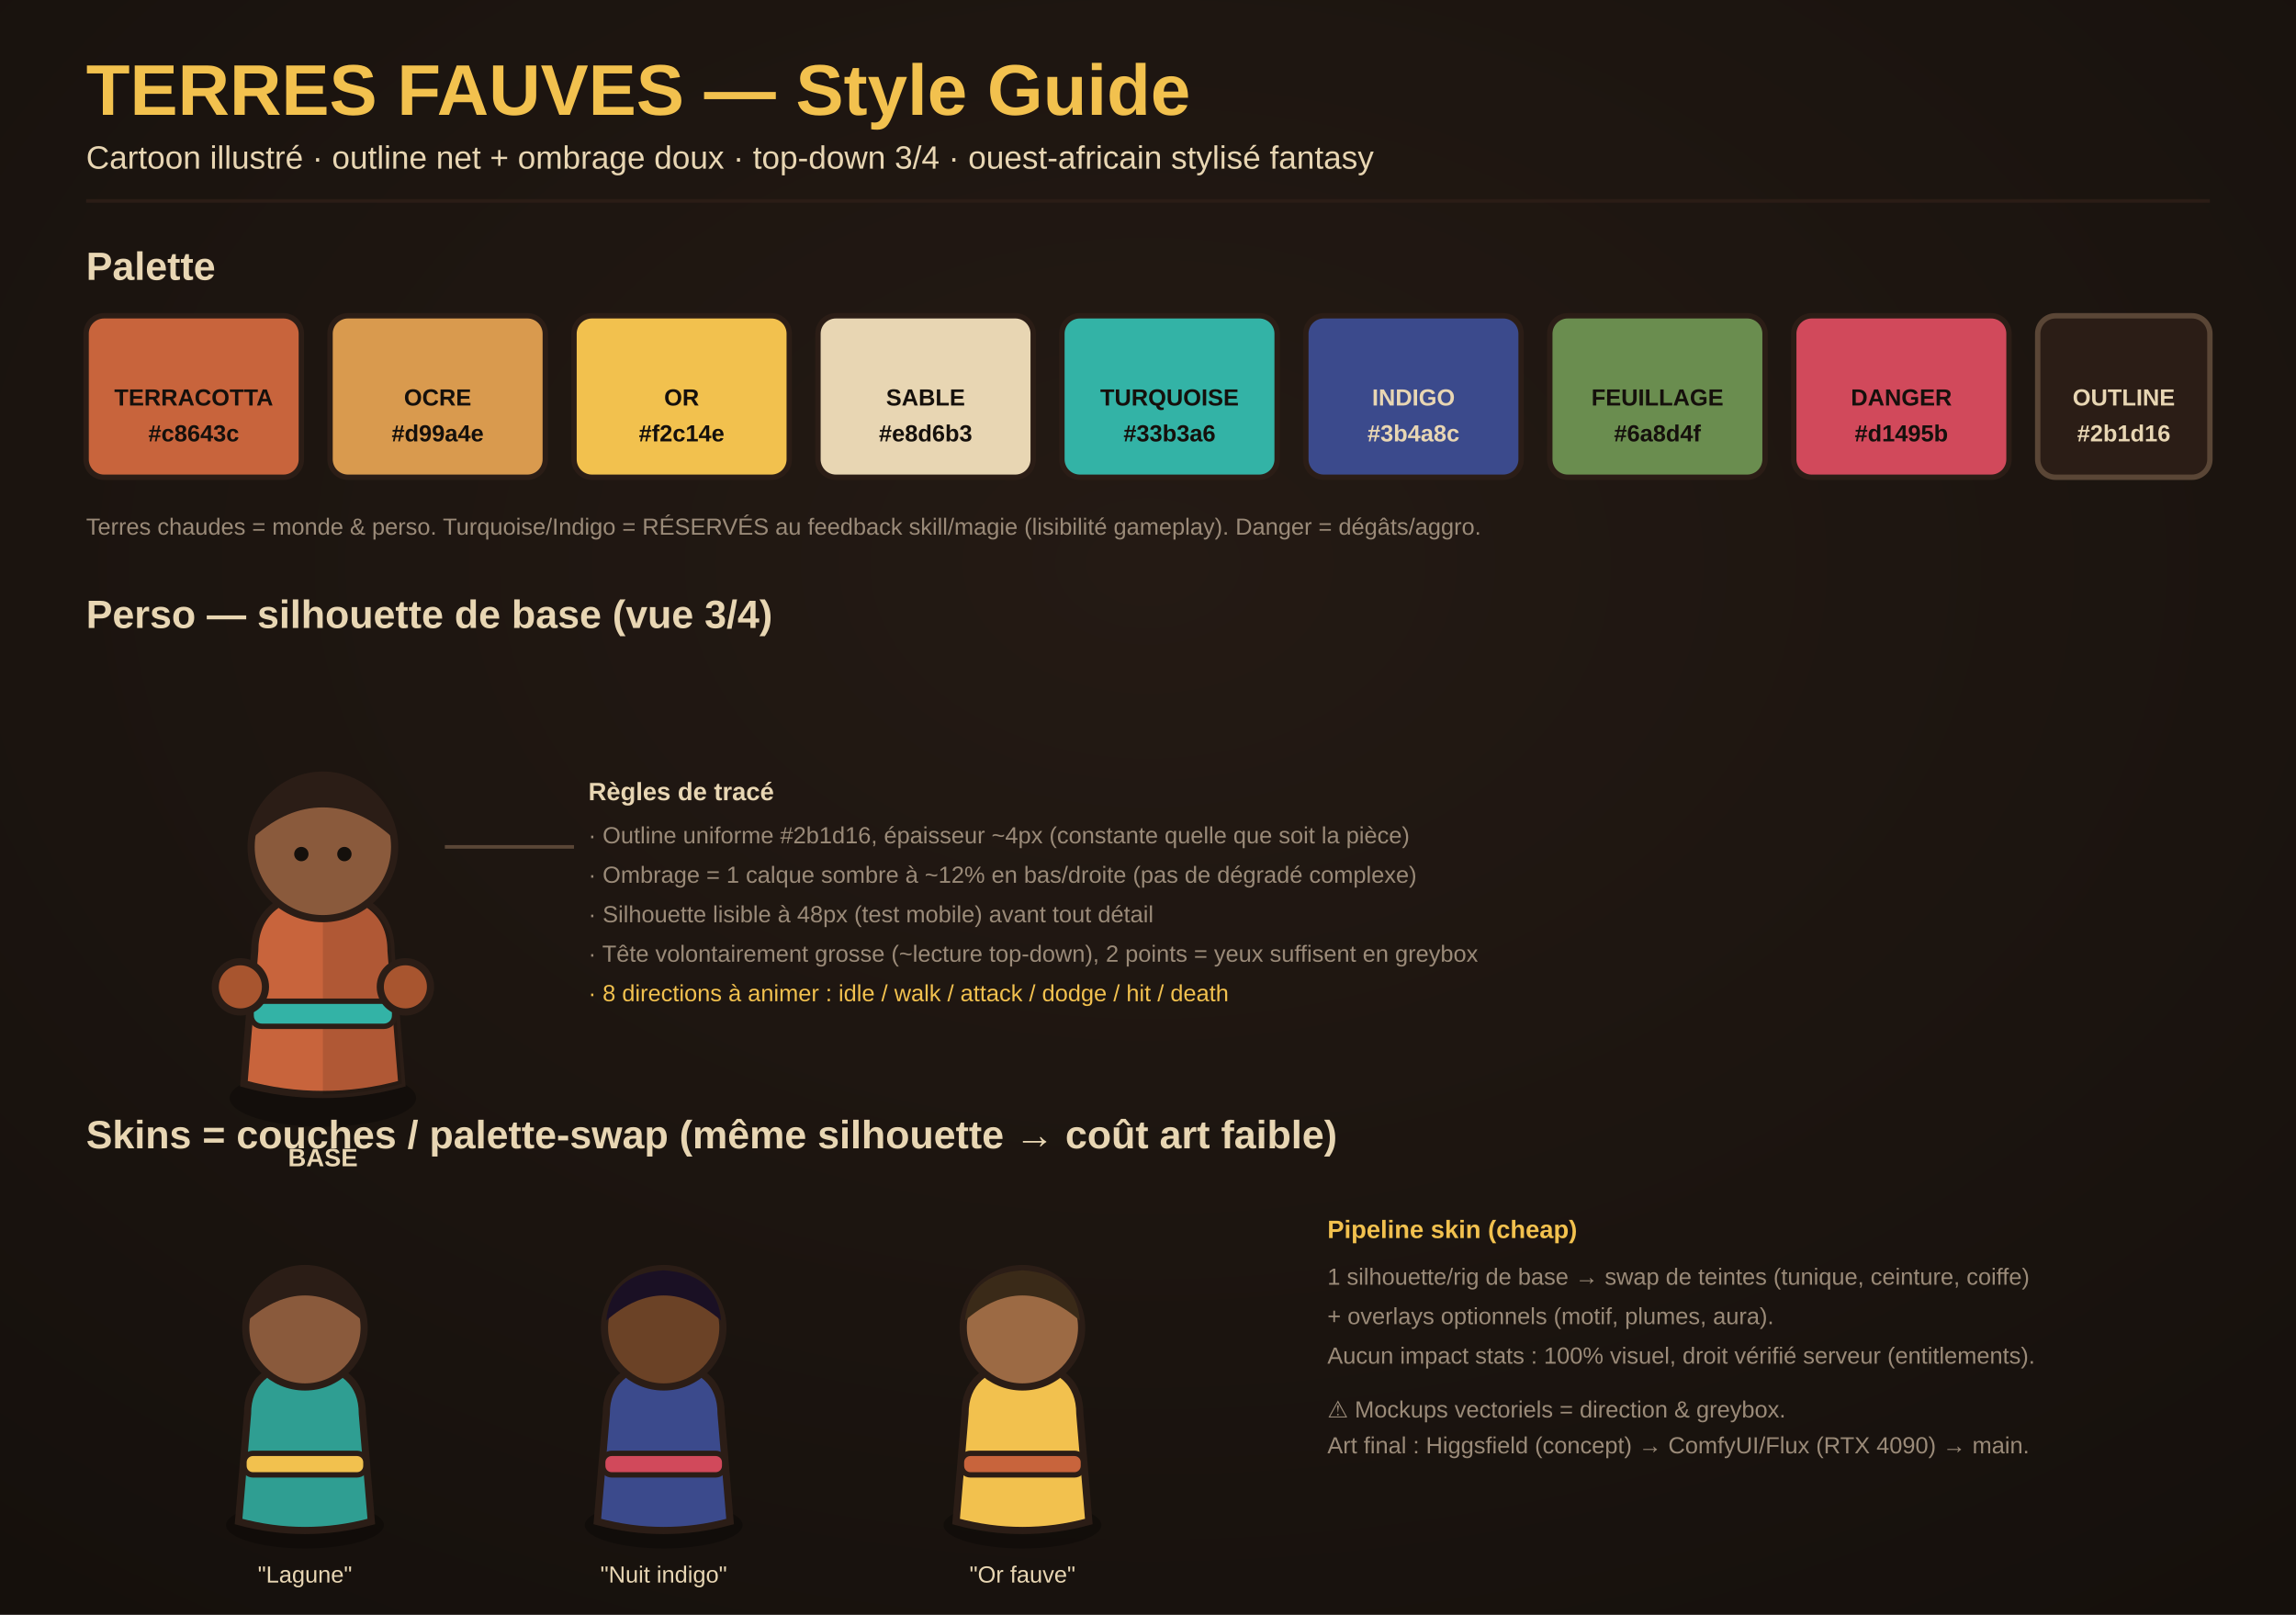
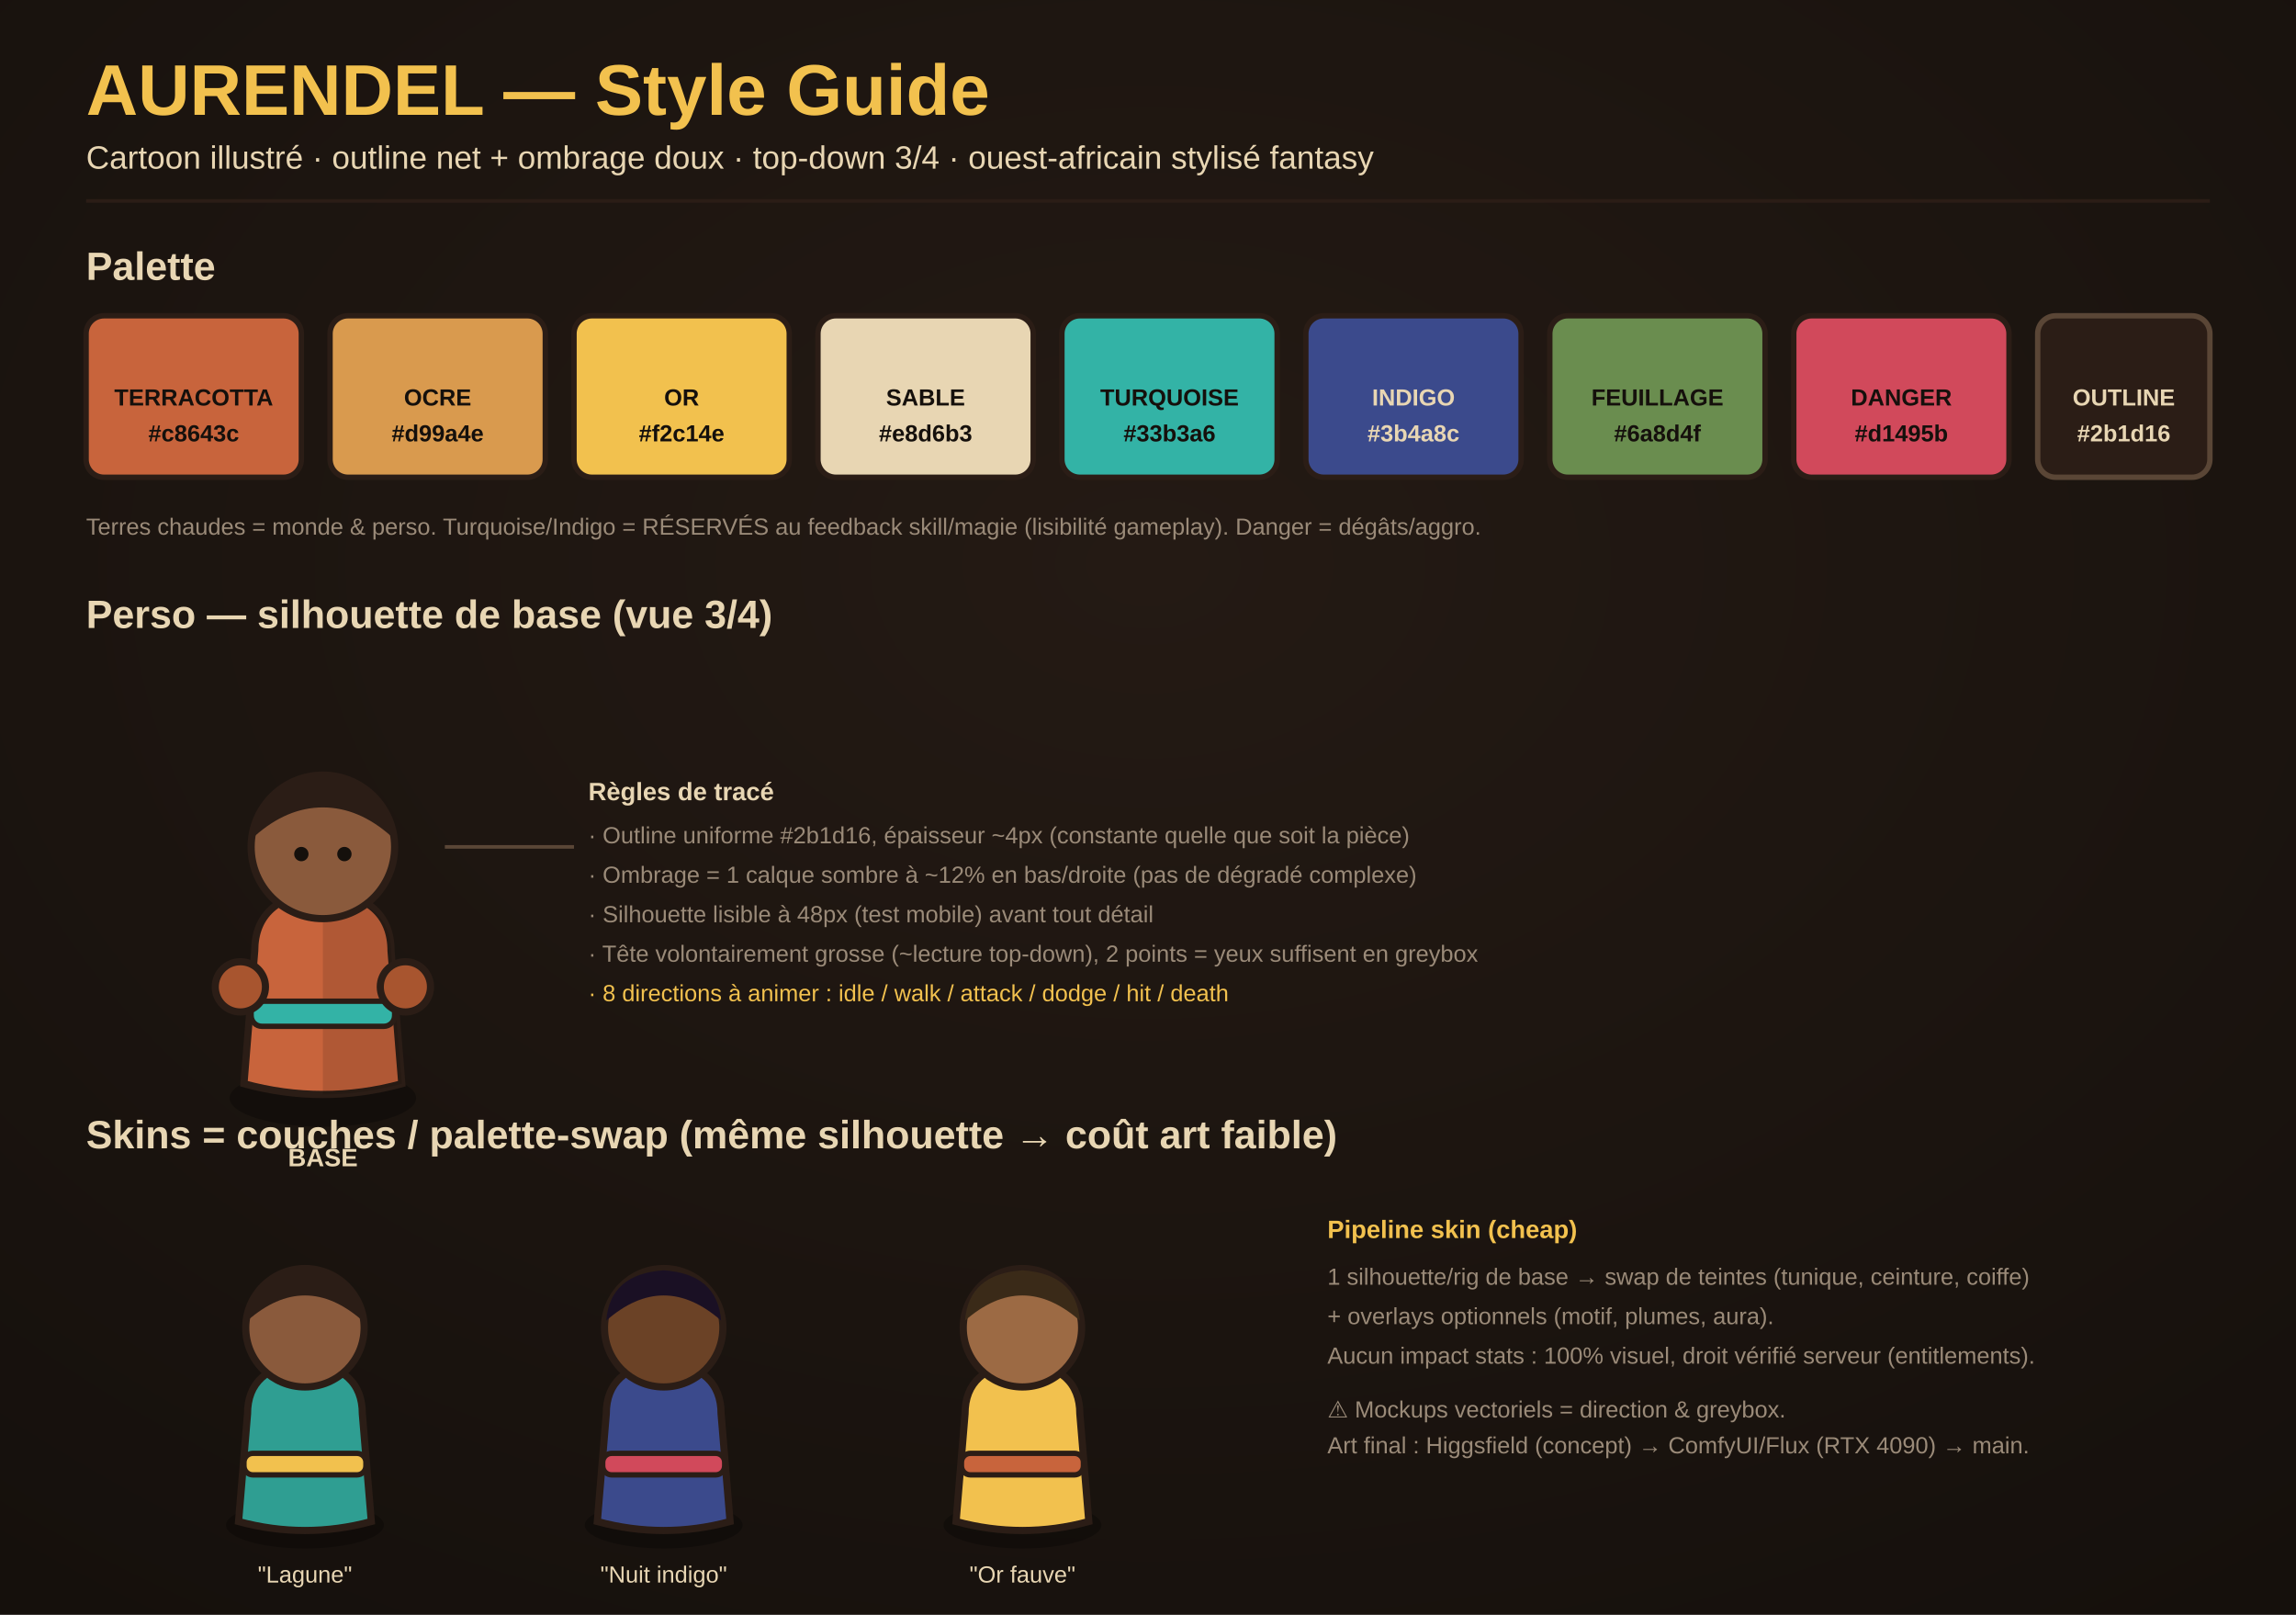
<svg xmlns="http://www.w3.org/2000/svg" width="1280" height="900" viewBox="0 0 1280 900" font-family="Segoe UI, Arial, sans-serif">
  <defs>
    <radialGradient id="bg" cx="50%" cy="35%" r="80%">
      <stop offset="0%" stop-color="#241a14" />
      <stop offset="100%" stop-color="#15100c" />
    </radialGradient>
  </defs>
  <rect width="1280" height="900" fill="url(#bg)" />
-   <text x="48" y="64" fill="#f2c14e" font-size="40" font-weight="700">TERRES FAUVES — Style Guide</text>
+   <text x="48" y="64" fill="#f2c14e" font-size="40" font-weight="700">AURENDEL — Style Guide</text>
  <text x="48" y="94" fill="#e8d6b3" font-size="18">Cartoon illustré · outline net + ombrage doux · top-down 3/4 · ouest-africain stylisé fantasy</text>
  <line x1="48" y1="112" x2="1232" y2="112" stroke="#2b1d16" stroke-width="2" />
  <text x="48" y="156" fill="#e8d6b3" font-size="22" font-weight="700">Palette</text>
  <g transform="translate(48,176)" font-size="13" fill="#15100c" font-weight="700" text-anchor="middle">
    <g>
      <rect width="120" height="90" rx="10" fill="#c8643c" stroke="#2b1d16" stroke-width="3" />
      <text x="60" y="50" fill="#15100c">TERRACOTTA</text>
      <text x="60" y="70" fill="#15100c">#c8643c</text>
    </g>
    <g transform="translate(136,0)">
      <rect width="120" height="90" rx="10" fill="#d99a4e" stroke="#2b1d16" stroke-width="3" />
      <text x="60" y="50">OCRE</text>
      <text x="60" y="70">#d99a4e</text>
    </g>
    <g transform="translate(272,0)">
      <rect width="120" height="90" rx="10" fill="#f2c14e" stroke="#2b1d16" stroke-width="3" />
      <text x="60" y="50">OR</text>
      <text x="60" y="70">#f2c14e</text>
    </g>
    <g transform="translate(408,0)">
      <rect width="120" height="90" rx="10" fill="#e8d6b3" stroke="#2b1d16" stroke-width="3" />
      <text x="60" y="50">SABLE</text>
      <text x="60" y="70">#e8d6b3</text>
    </g>
    <g transform="translate(544,0)">
      <rect width="120" height="90" rx="10" fill="#33b3a6" stroke="#2b1d16" stroke-width="3" />
      <text x="60" y="50" fill="#15100c">TURQUOISE</text>
      <text x="60" y="70" fill="#15100c">#33b3a6</text>
    </g>
    <g transform="translate(680,0)">
      <rect width="120" height="90" rx="10" fill="#3b4a8c" stroke="#2b1d16" stroke-width="3" />
      <text x="60" y="50" fill="#e8d6b3">INDIGO</text>
      <text x="60" y="70" fill="#e8d6b3">#3b4a8c</text>
    </g>
    <g transform="translate(816,0)">
      <rect width="120" height="90" rx="10" fill="#6a8d4f" stroke="#2b1d16" stroke-width="3" />
      <text x="60" y="50">FEUILLAGE</text>
      <text x="60" y="70">#6a8d4f</text>
    </g>
    <g transform="translate(952,0)">
      <rect width="120" height="90" rx="10" fill="#d1495b" stroke="#2b1d16" stroke-width="3" />
      <text x="60" y="50" fill="#15100c">DANGER</text>
      <text x="60" y="70" fill="#15100c">#d1495b</text>
    </g>
    <g transform="translate(1088,0)">
      <rect width="96" height="90" rx="10" fill="#2b1d16" stroke="#5a4636" stroke-width="3" />
      <text x="48" y="50" fill="#e8d6b3">OUTLINE</text>
      <text x="48" y="70" fill="#e8d6b3">#2b1d16</text>
    </g>
  </g>
  <text x="48" y="298" fill="#9a8a78" font-size="13">Terres chaudes = monde &amp; perso. Turquoise/Indigo = RÉSERVÉS au feedback skill/magie (lisibilité gameplay). Danger = dégâts/aggro.</text>
  <text x="48" y="350" fill="#e8d6b3" font-size="22" font-weight="700">Perso — silhouette de base (vue 3/4)</text>
  <g transform="translate(120,380)">
    <ellipse cx="60" cy="232" rx="52" ry="16" fill="#000000" opacity="0.28" />
    <path d="M22 150 Q22 120 60 116 Q98 120 98 150 L104 224 Q60 236 16 224 Z" fill="#c8643c" stroke="#2b1d16" stroke-width="4" />
    <path d="M60 118 Q98 122 98 150 L104 224 Q82 230 60 230 Z" fill="#000000" opacity="0.12" />
    <rect x="20" y="178" width="80" height="14" rx="6" fill="#33b3a6" stroke="#2b1d16" stroke-width="3" />
    <circle cx="14" cy="170" r="14" fill="#a8552f" stroke="#2b1d16" stroke-width="4" />
    <circle cx="106" cy="170" r="14" fill="#a8552f" stroke="#2b1d16" stroke-width="4" />
    <circle cx="60" cy="92" r="40" fill="#8a5a3c" stroke="#2b1d16" stroke-width="4" />
    <path d="M22 86 Q24 54 60 52 Q96 54 98 86 Q80 70 60 70 Q40 70 22 86 Z" fill="#2b1d16" />
    <circle cx="48" cy="96" r="4" fill="#15100c" />
    <circle cx="72" cy="96" r="4" fill="#15100c" />
    <text x="60" y="270" fill="#e8d6b3" font-size="14" text-anchor="middle" font-weight="700">BASE</text>
  </g>
  <g font-size="13" fill="#9a8a78">
    <line x1="248" y1="472" x2="320" y2="472" stroke="#5a4636" stroke-width="2" />
    <text x="328" y="446" fill="#e8d6b3" font-weight="700" font-size="14">Règles de tracé</text>
    <text x="328" y="470">· Outline uniforme #2b1d16, épaisseur ~4px (constante quelle que soit la pièce)</text>
    <text x="328" y="492">· Ombrage = 1 calque sombre à ~12% en bas/droite (pas de dégradé complexe)</text>
    <text x="328" y="514">· Silhouette lisible à 48px (test mobile) avant tout détail</text>
    <text x="328" y="536">· Tête volontairement grosse (~lecture top-down), 2 points = yeux suffisent en greybox</text>
    <text x="328" y="558" fill="#f2c14e">· 8 directions à animer : idle / walk / attack / dodge / hit / death</text>
  </g>
  <text x="48" y="640" fill="#e8d6b3" font-size="22" font-weight="700">Skins = couches / palette-swap (même silhouette → coût art faible)</text>
  <g transform="translate(120,664)">
    <ellipse cx="50" cy="186" rx="44" ry="13" fill="#000" opacity="0.28" />
    <path d="M18 124 Q18 98 50 95 Q82 98 82 124 L87 184 Q50 194 13 184 Z" fill="#2f9e92" stroke="#2b1d16" stroke-width="4" />
    <rect x="16" y="146" width="68" height="12" rx="5" fill="#f2c14e" stroke="#2b1d16" stroke-width="3" />
    <circle cx="50" cy="76" r="33" fill="#8a5a3c" stroke="#2b1d16" stroke-width="4" />
    <path d="M18 72 Q20 46 50 44 Q80 46 82 72 Q66 58 50 58 Q34 58 18 72 Z" fill="#2b1d16" />
    <text x="50" y="218" fill="#e8d6b3" font-size="13" text-anchor="middle">"Lagune"</text>
  </g>
  <g transform="translate(320,664)">
    <ellipse cx="50" cy="186" rx="44" ry="13" fill="#000" opacity="0.28" />
    <path d="M18 124 Q18 98 50 95 Q82 98 82 124 L87 184 Q50 194 13 184 Z" fill="#3b4a8c" stroke="#2b1d16" stroke-width="4" />
    <rect x="16" y="146" width="68" height="12" rx="5" fill="#d1495b" stroke="#2b1d16" stroke-width="3" />
    <circle cx="50" cy="76" r="33" fill="#6b4226" stroke="#2b1d16" stroke-width="4" />
    <path d="M18 72 Q20 46 50 44 Q80 46 82 72 Q66 58 50 58 Q34 58 18 72 Z" fill="#1a1024" />
    <text x="50" y="218" fill="#e8d6b3" font-size="13" text-anchor="middle">"Nuit indigo"</text>
  </g>
  <g transform="translate(520,664)">
    <ellipse cx="50" cy="186" rx="44" ry="13" fill="#000" opacity="0.28" />
    <path d="M18 124 Q18 98 50 95 Q82 98 82 124 L87 184 Q50 194 13 184 Z" fill="#f2c14e" stroke="#2b1d16" stroke-width="4" />
    <rect x="16" y="146" width="68" height="12" rx="5" fill="#c8643c" stroke="#2b1d16" stroke-width="3" />
    <circle cx="50" cy="76" r="33" fill="#9c6a44" stroke="#2b1d16" stroke-width="4" />
    <path d="M18 72 Q20 46 50 44 Q80 46 82 72 Q66 58 50 58 Q34 58 18 72 Z" fill="#3a2a18" />
    <text x="50" y="218" fill="#e8d6b3" font-size="13" text-anchor="middle">"Or fauve"</text>
  </g>
  <g transform="translate(740,690)" font-size="13" fill="#9a8a78">
    <text x="0" y="0" fill="#f2c14e" font-weight="700" font-size="14">Pipeline skin (cheap)</text>
    <text x="0" y="26">1 silhouette/rig de base → swap de teintes (tunique, ceinture, coiffe)</text>
    <text x="0" y="48">+ overlays optionnels (motif, plumes, aura).</text>
    <text x="0" y="70">Aucun impact stats : 100% visuel, droit vérifié serveur (entitlements).</text>
    <text x="0" y="100" fill="#9a8a78">⚠ Mockups vectoriels = direction &amp; greybox.</text>
    <text x="0" y="120" fill="#9a8a78">Art final : Higgsfield (concept) → ComfyUI/Flux (RTX 4090) → main.</text>
  </g>
</svg>
